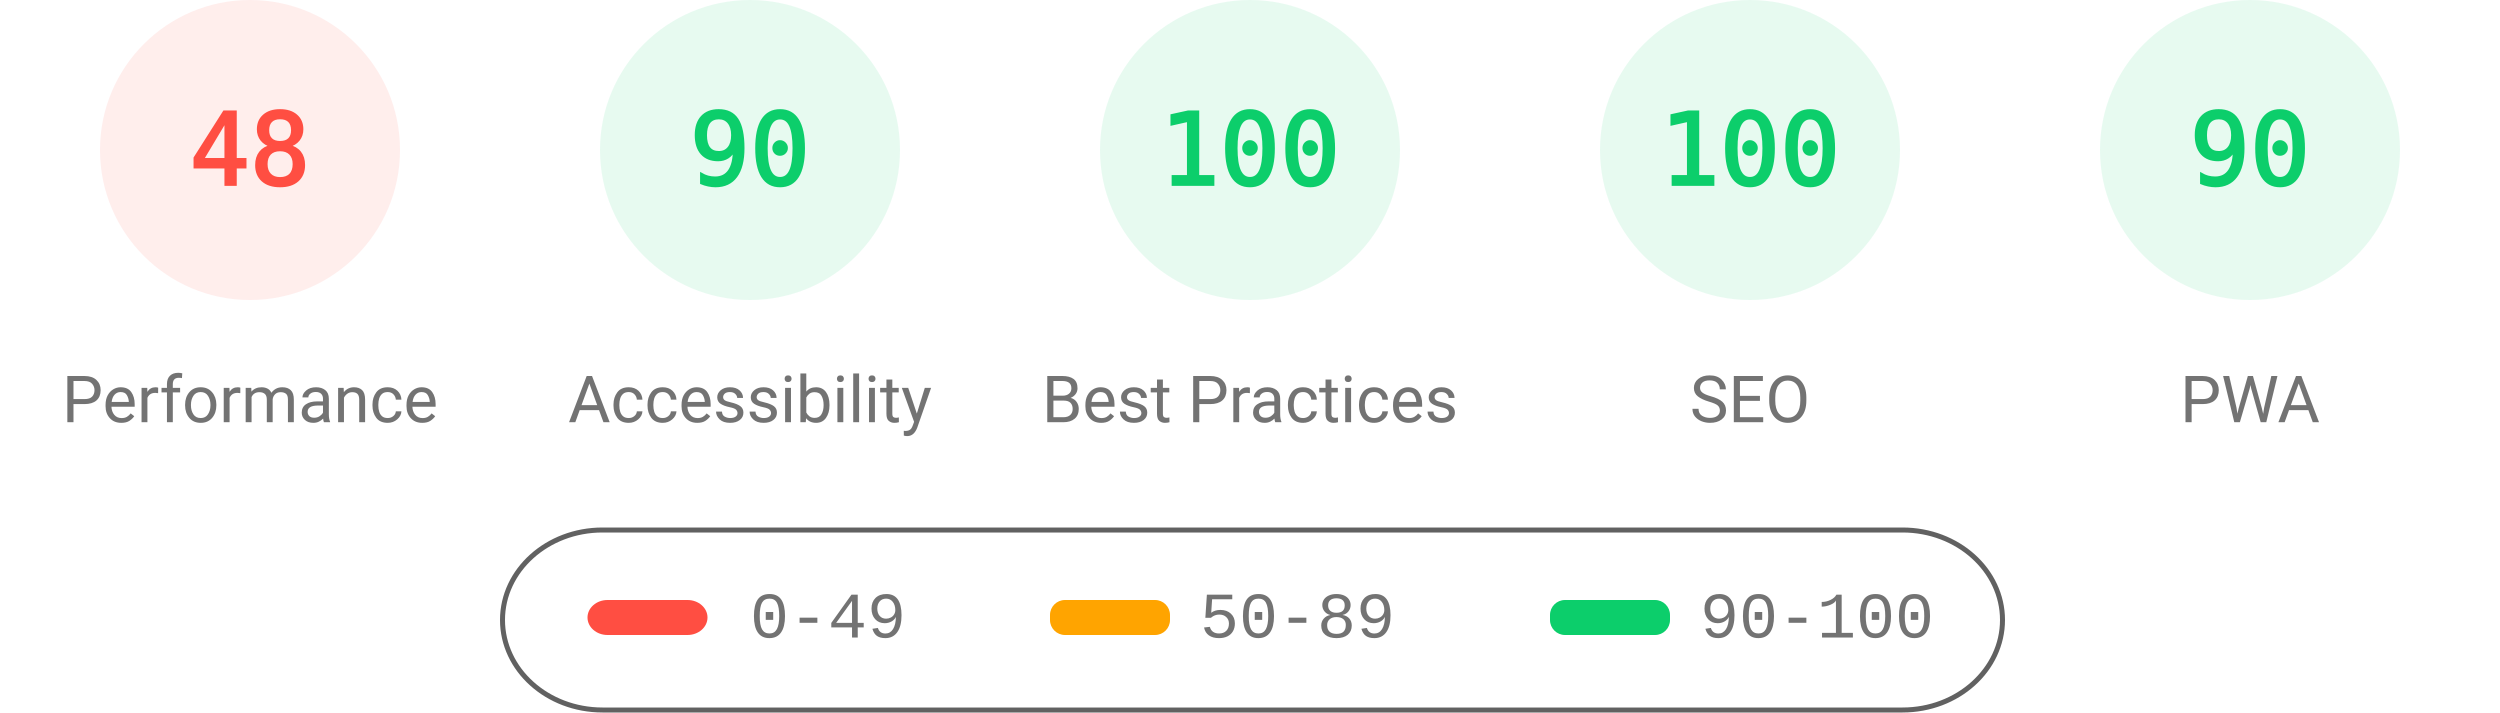
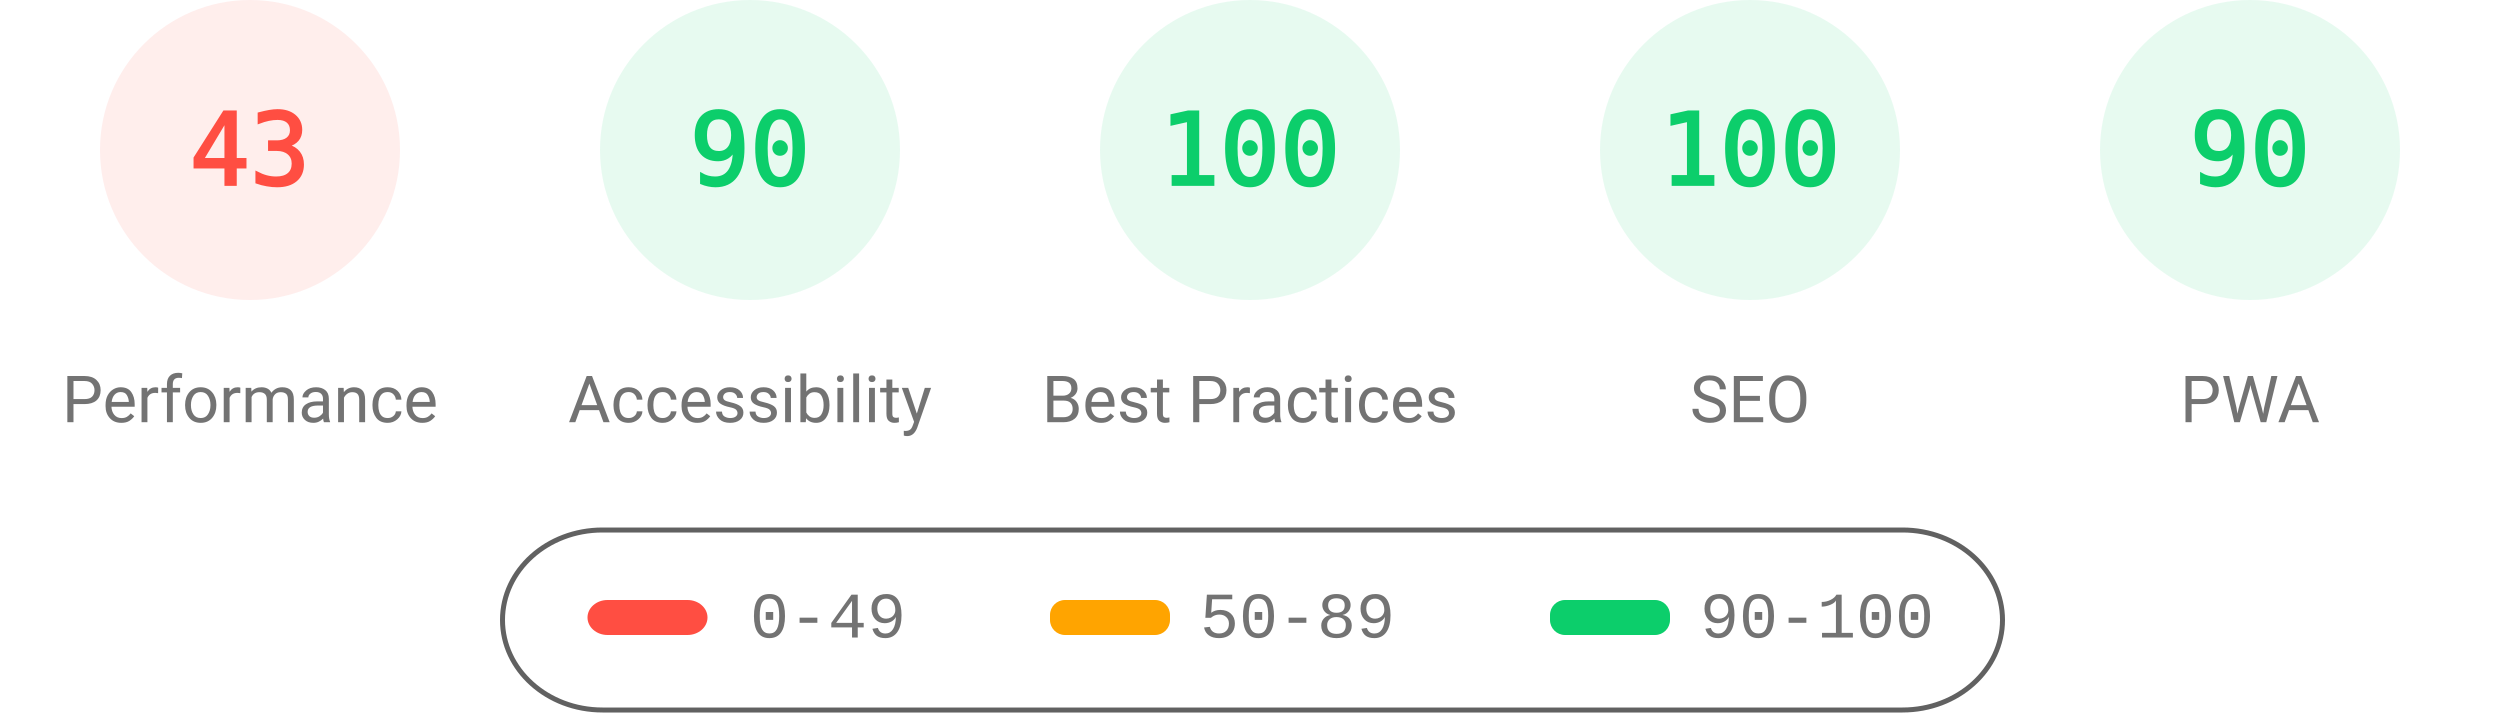
<svg xmlns="http://www.w3.org/2000/svg" fill="none" width="1000" height="285">
  <style>.gauge-base{opacity:.1}.gauge-arc{fill:none;animation-delay:250ms;stroke-linecap:round;transform:rotate(-90deg);transform-origin:100px 60px;animation:load-gauge 1s ease forwards}.guage-text{font-size:40px;font-family:monospace;text-align:center}.guage-red{color:#ff4e42;fill:#ff4e42;stroke:#ff4e42}.guage-orange{color:#ffa400;fill:#ffa400;stroke:#ffa400}.guage-green{color:#0cce6b;fill:#0cce6b;stroke:#0cce6b}.guage-undefined{color:#5c5c5c;fill:#5c5c5c;stroke:#5c5c5c}.guage-title{color:#737373;fill:#737373;stroke:none;font-size:26px;line-height:26px;font-family:Roboto,Halvetica,Arial,sans-serif}@keyframes load-gauge{from{stroke-dasharray:0 352.858}}</style>
  <svg class="guage-div guage-perf guage-red" viewBox="0 0 200 200" width="200" height="200">
    <circle class="gauge-base" r="56" cx="100" cy="60" stroke-width="8" />
-     <circle class="gauge-arc guage-arc-1" r="56" cx="100" cy="60" stroke-width="8" style="stroke-dasharray:168.892,351.858" />
-     <text class="guage-text" x="100" y="60" alignment-baseline="central" dominant-baseline="central" text-anchor="middle">48</text>
+     <circle class="gauge-arc guage-arc-1" r="56" cx="100" cy="60" stroke-width="8" style="stroke-dasharray:151.299,351.858" />
+     <text class="guage-text" x="100" y="60" alignment-baseline="central" dominant-baseline="central" text-anchor="middle">43</text>
    <text class="guage-title" x="100" y="160" alignment-baseline="central" dominant-baseline="central" text-anchor="middle">Performance</text>
  </svg>
  <svg class="guage-div guage-acc guage-green" viewBox="0 0 200 200" width="200" height="200" x="200">
    <circle class="gauge-base" r="56" cx="100" cy="60" stroke-width="8" />
    <circle class="gauge-arc guage-arc-2" r="56" cx="100" cy="60" stroke-width="8" style="stroke-dasharray:316.672,351.858" />
    <text class="guage-text" x="100" y="60" alignment-baseline="central" dominant-baseline="central" text-anchor="middle">90</text>
    <text class="guage-title" x="100" y="160" alignment-baseline="central" dominant-baseline="central" text-anchor="middle">Accessibility</text>
  </svg>
  <svg class="guage-div guage-best guage-green" viewBox="0 0 200 200" width="200" height="200" x="400">
    <circle class="gauge-base" r="56" cx="100" cy="60" stroke-width="8" />
    <circle class="gauge-arc guage-arc-3" r="56" cx="100" cy="60" stroke-width="8" style="stroke-dasharray:351.858,351.858" />
    <text class="guage-text" x="100" y="60" alignment-baseline="central" dominant-baseline="central" text-anchor="middle">100</text>
    <text class="guage-title" x="100" y="160" alignment-baseline="central" dominant-baseline="central" text-anchor="middle">Best Practices</text>
  </svg>
  <svg class="guage-div guage-seo guage-green" viewBox="0 0 200 200" width="200" height="200" x="600">
    <circle class="gauge-base" r="56" cx="100" cy="60" stroke-width="8" />
    <circle class="gauge-arc guage-arc-4" r="56" cx="100" cy="60" stroke-width="8" style="stroke-dasharray:351.858,351.858" />
    <text class="guage-text" x="100" y="60" alignment-baseline="central" dominant-baseline="central" text-anchor="middle">100</text>
    <text class="guage-title" x="100" y="160" alignment-baseline="central" dominant-baseline="central" text-anchor="middle">SEO</text>
  </svg>
  <svg class="guage-div guage-pwa guage-green" viewBox="0 0 200 200" width="200" height="200" x="800">
    <circle class="gauge-base" r="56" cx="100" cy="60" stroke-width="8" />
    <circle class="gauge-arc guage-arc-4" r="56" cx="100" cy="60" stroke-width="8" style="stroke-dasharray:316.672,351.858" />
    <text class="guage-text" x="100" y="60" alignment-baseline="central" dominant-baseline="central" text-anchor="middle">90</text>
    <text class="guage-title" x="100" y="160" alignment-baseline="central" dominant-baseline="central" text-anchor="middle">PWA</text>
  </svg>
  <svg width="604" height="76" x="200" y="210">
    <path fill="none" id="canvas_background" d="M-1-1h604v80H-1z" />
    <rect fill-opacity="0" stroke="#616161" stroke-width="2" rx="40" id="svg_2" height="72" width="600" y="2" x="1" fill="#000" />
    <rect stroke="#000" rx="8" id="svg_3" height="14" width="48" y="30" x="35" stroke-opacity="null" stroke-width="0" fill="#ff4e42" />
    <rect stroke="#000" rx="6" id="svg_4" height="14" width="48" y="30" x="220" stroke-opacity="null" stroke-width="0" fill="#ffa400" />
    <rect stroke="#000" rx="6" id="svg_5" height="14" width="48" y="30" x="420" stroke-opacity="null" stroke-width="0" fill="#0cce6b" />
    <text xml:space="preserve" text-anchor="start" font-family="'Courier New', Courier, monospace" font-size="26" id="svg_6" y="45" x="100" stroke-opacity="null" stroke-width="0" stroke="#000" fill="#737373">0-49</text>
    <text xml:space="preserve" text-anchor="start" font-family="'Courier New', Courier, monospace" font-size="26" id="svg_7" y="45" x="280" stroke-opacity="null" stroke-width="0" stroke="#000" fill="#737373">50-89</text>
    <text xml:space="preserve" text-anchor="start" font-family="'Courier New', Courier, monospace" font-size="26" id="svg_8" y="45" x="480" stroke-opacity="null" stroke-width="0" stroke="#000" fill="#737373">90-100</text>
  </svg>
</svg>
